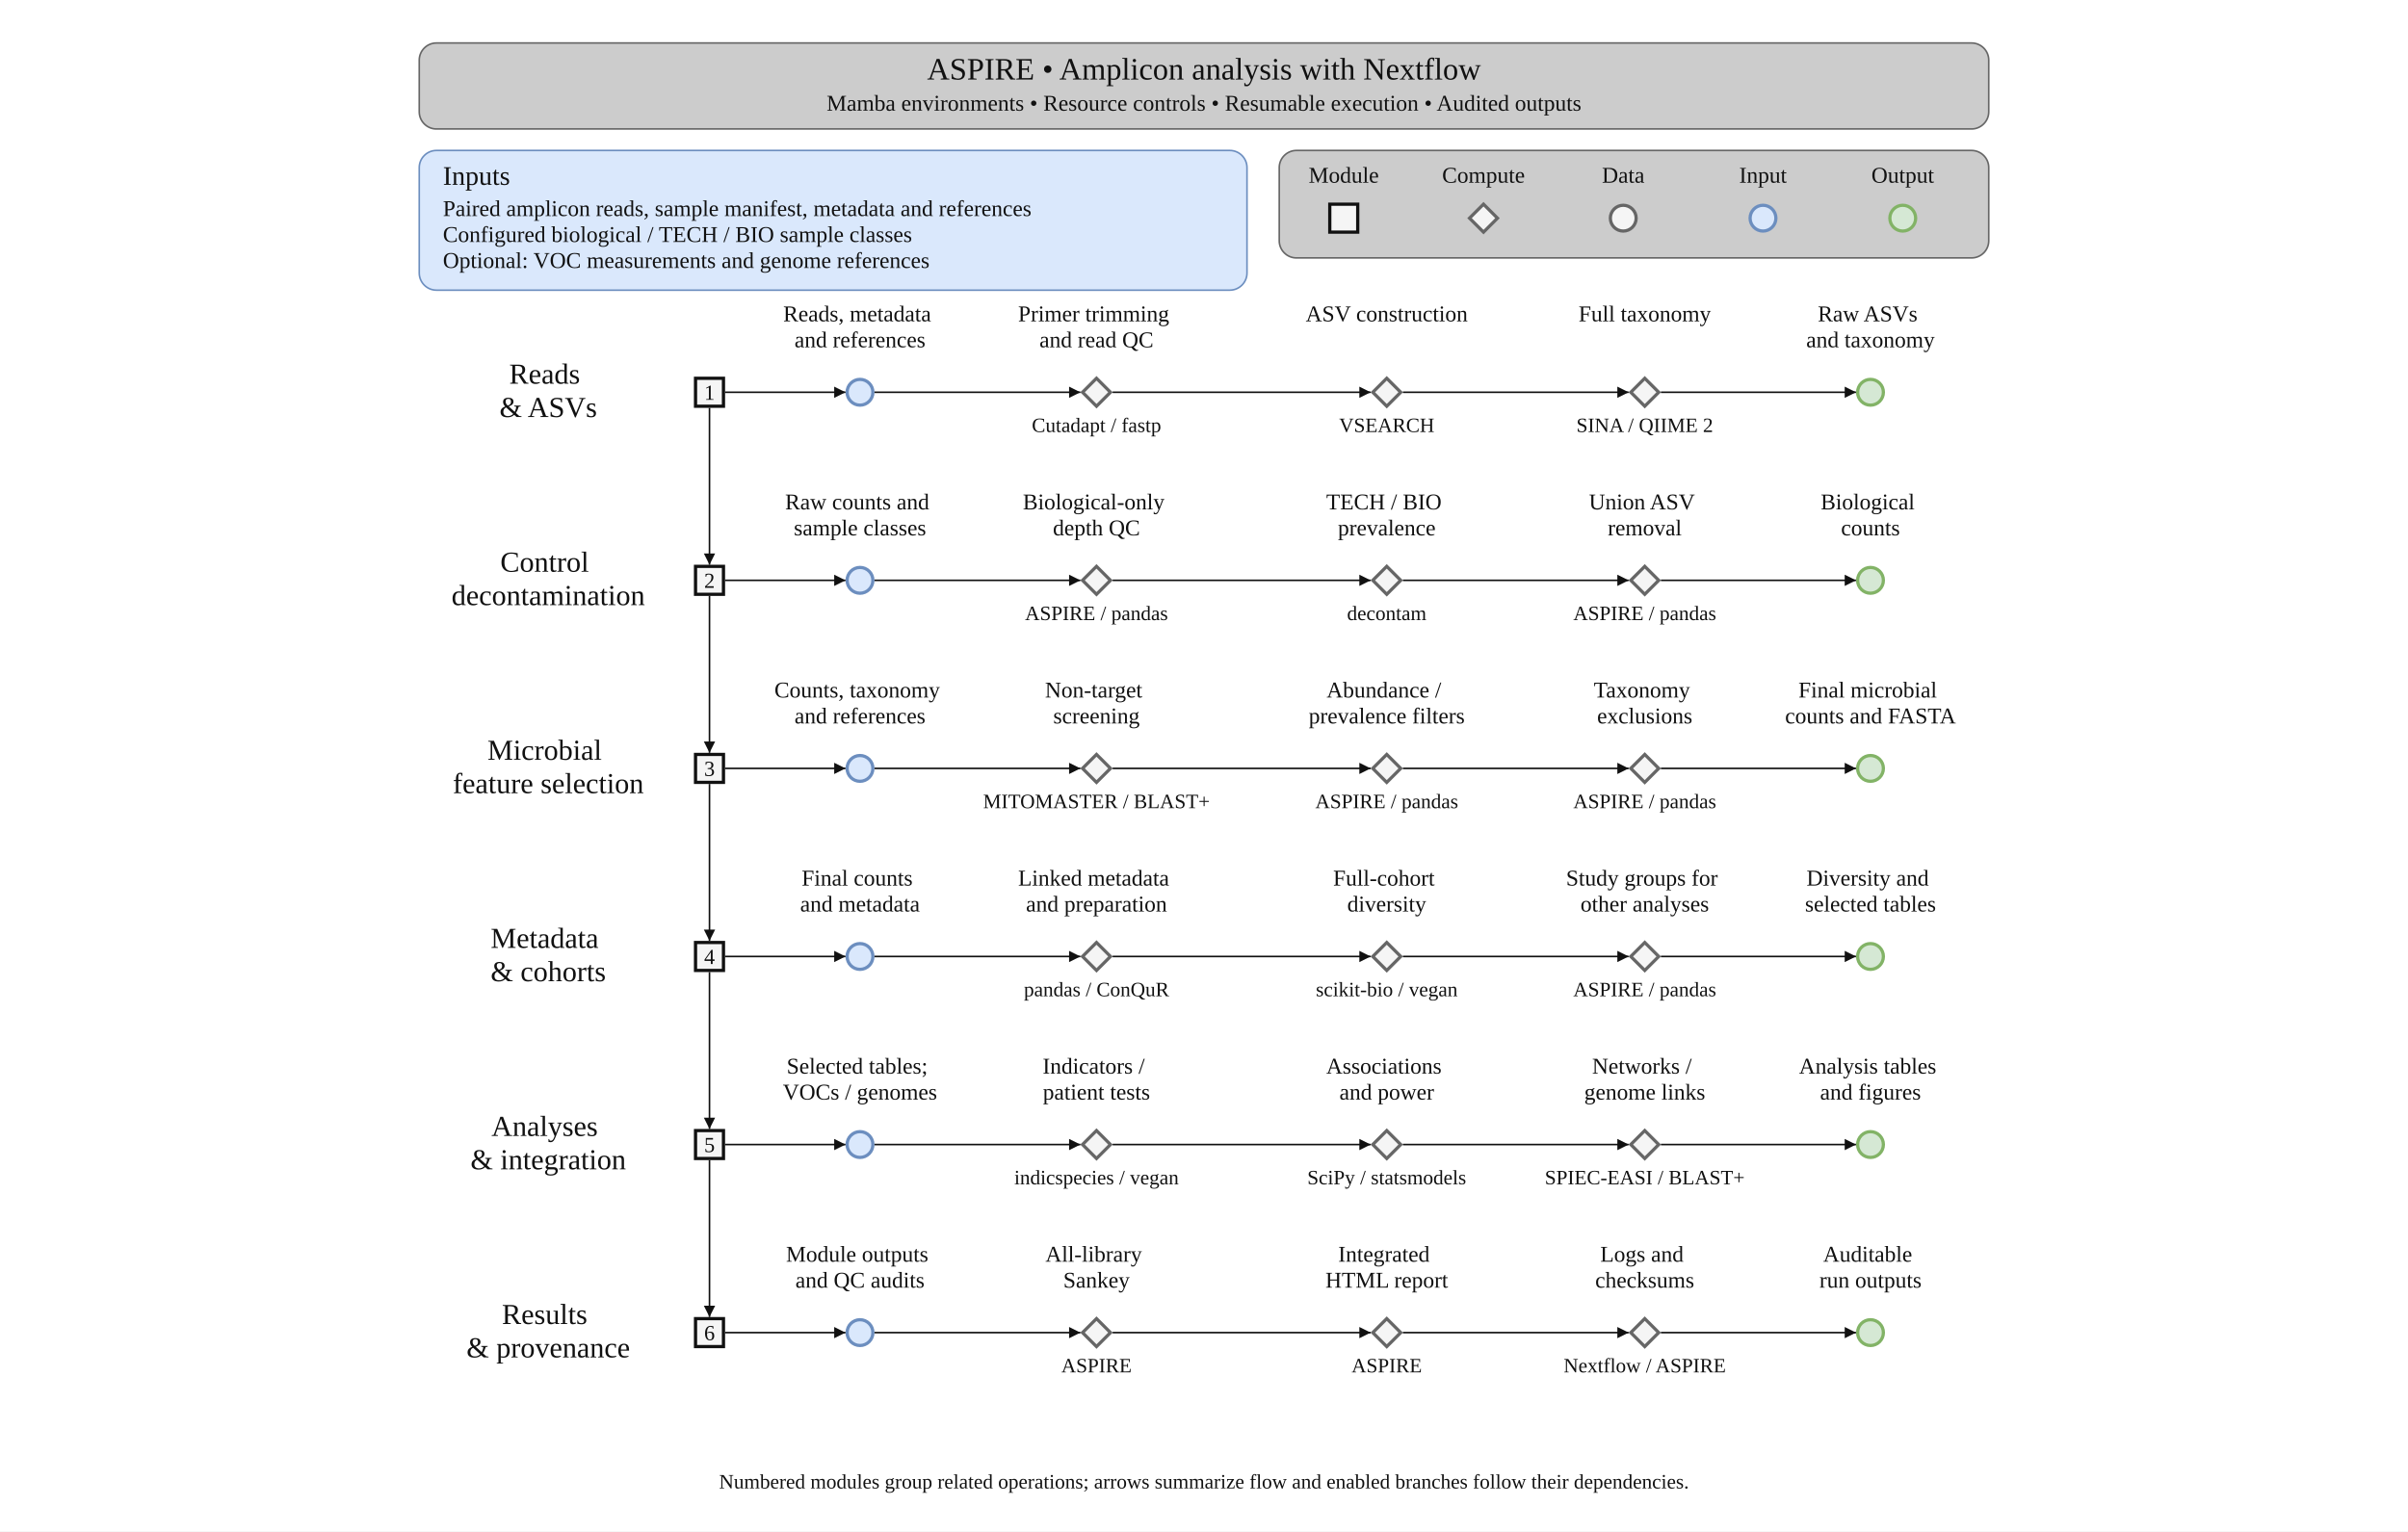
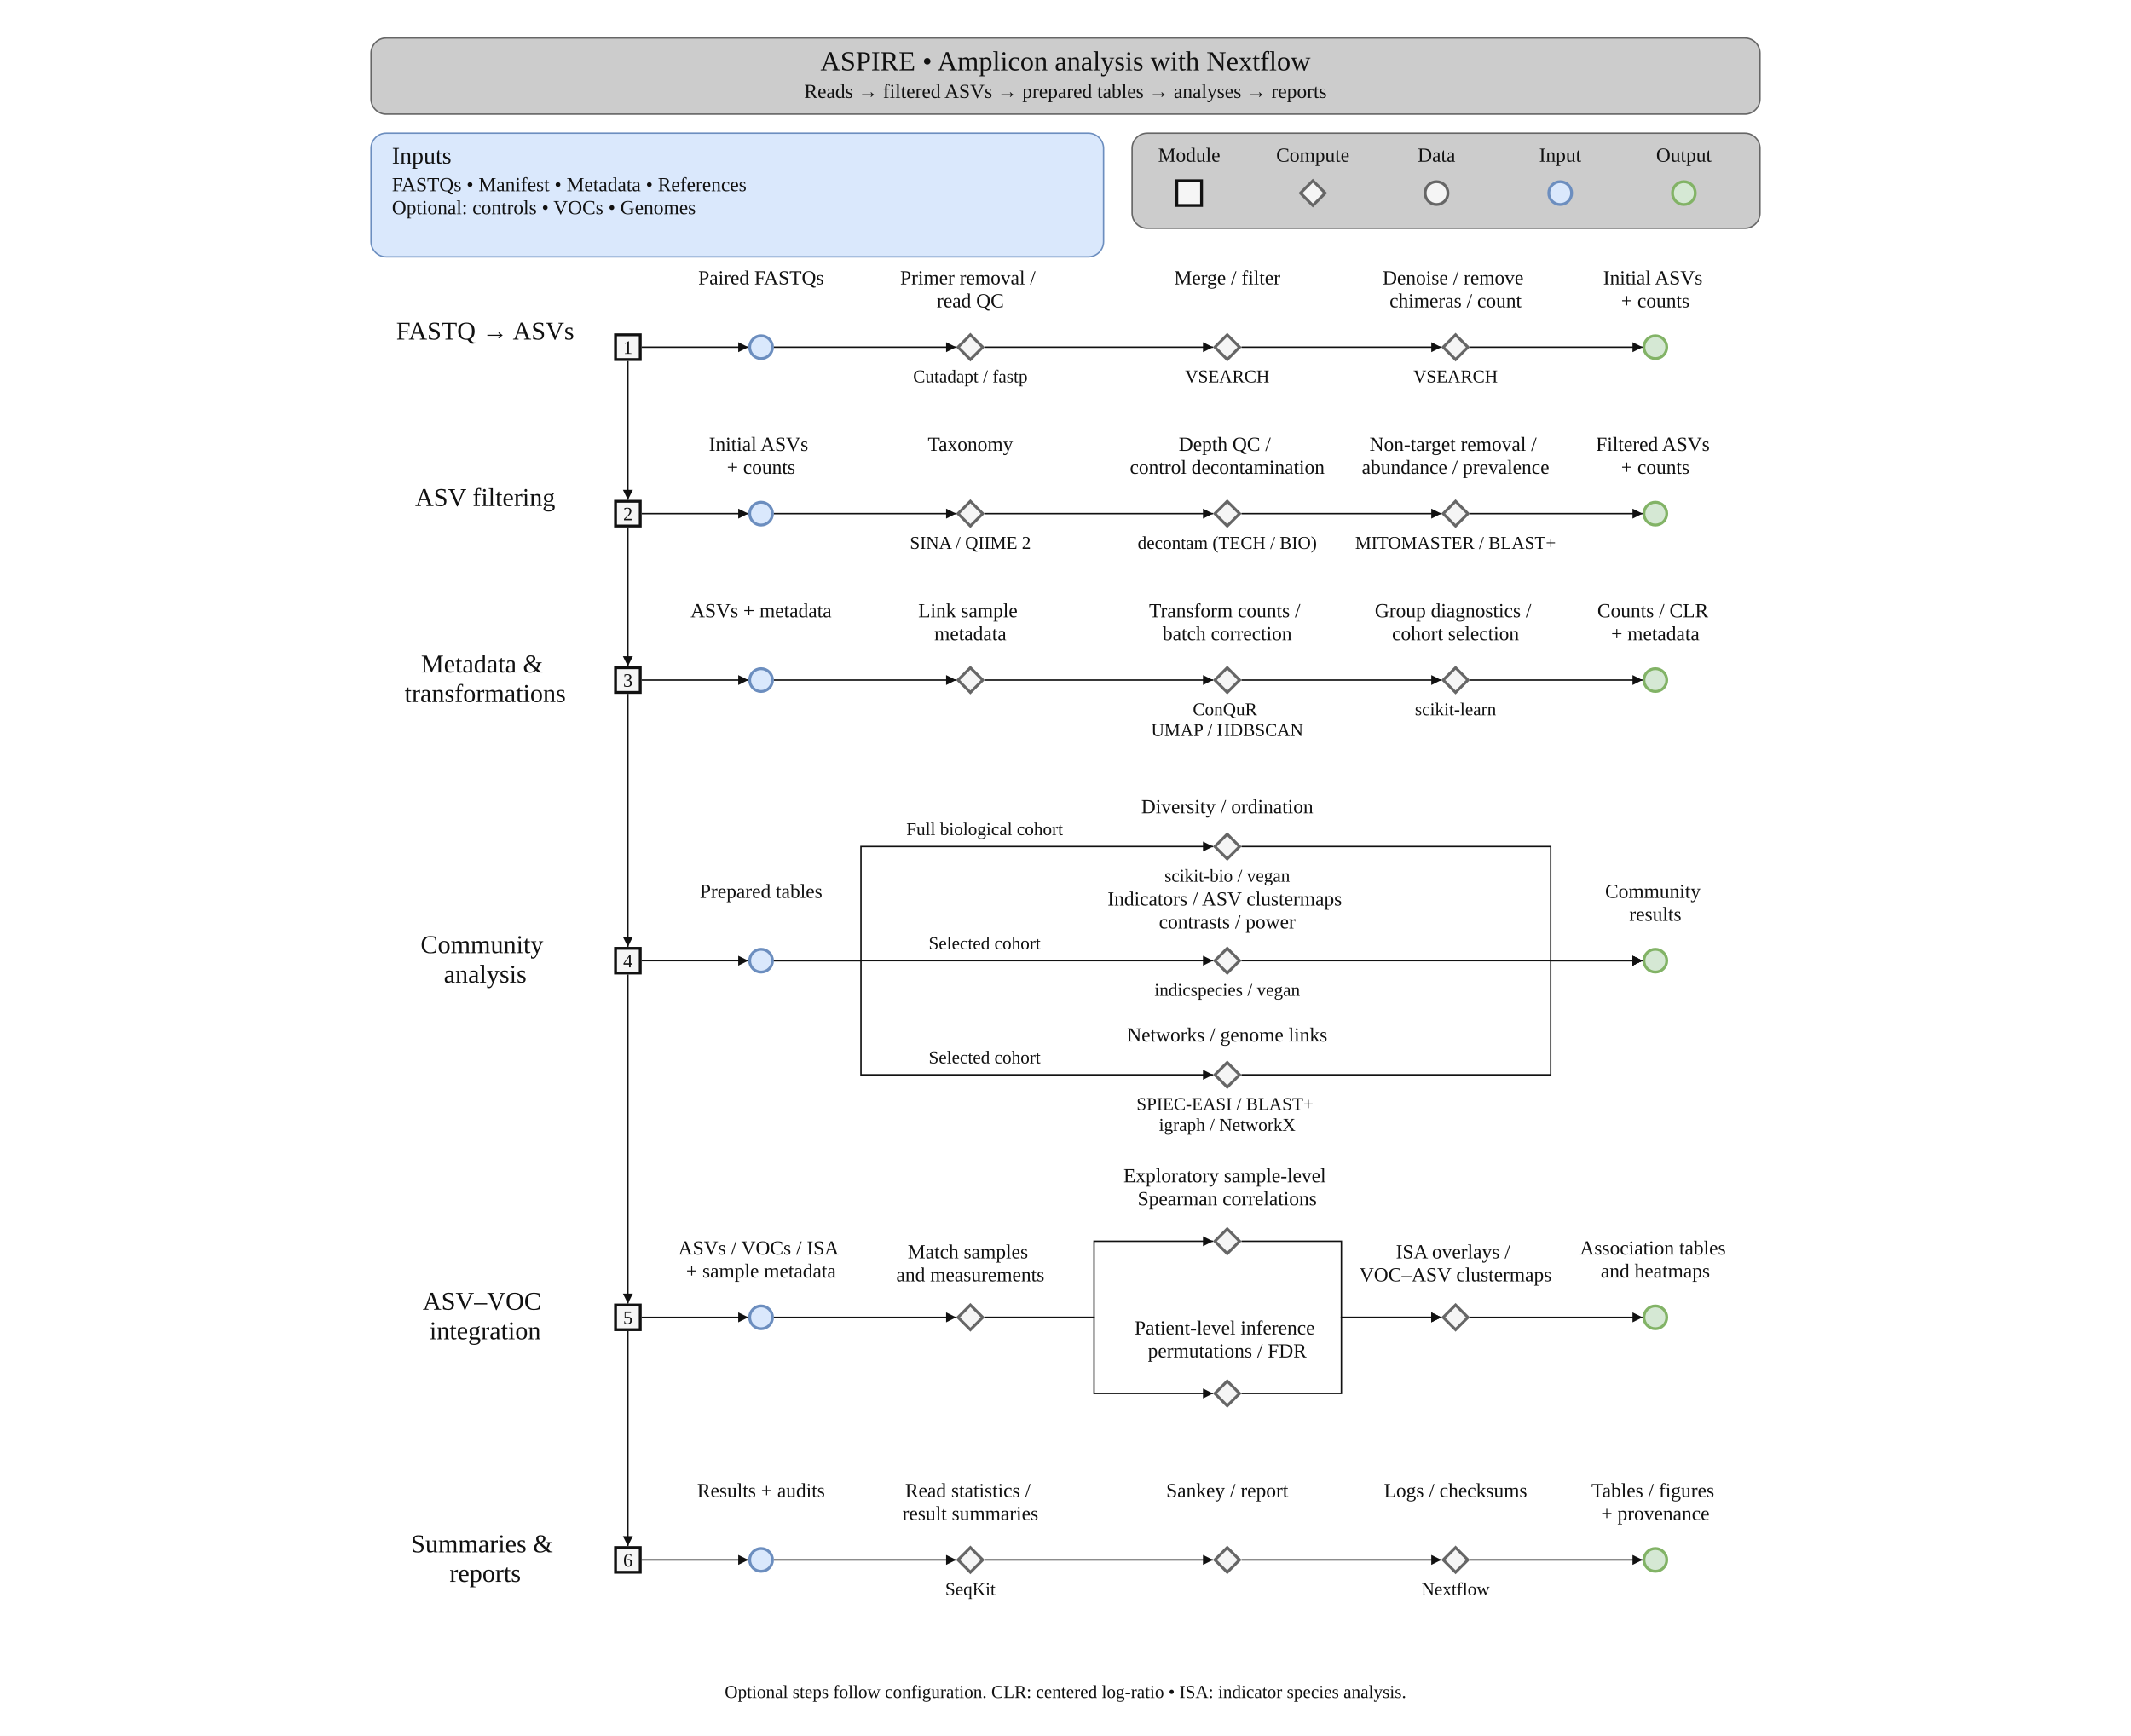
- <svg xmlns="http://www.w3.org/2000/svg" viewBox="0 0 2240 1425" width="2240" height="1425" role="img">
-   <rect width="2240" height="1425" fill="#ffffff" />
-   <svg width="1500" height="1385" viewBox="0 0 1500 1385" role="img" aria-labelledby="title desc" data-workflow-style="mp-nodal-v1" x="370" y="20">
-     <rect width="1500" height="1385" fill="#FFFFFF" />
+ <svg xmlns="http://www.w3.org/2000/svg" viewBox="0 0 2240 1825" width="2240" height="1825" role="img">
+   <rect width="2240" height="1825" fill="#ffffff" />
+   <svg width="1500" height="1785" viewBox="0 0 1500 1785" role="img" aria-labelledby="title desc" data-workflow-style="mp-nodal-v1" x="370" y="20">
+     <rect width="1500" height="1785" fill="#FFFFFF" />
    <style>text{font-family:"Times New Roman",Times,serif;fill:#111111}.wire{fill:none;stroke:#111111;stroke-width:1.5;marker-end:url(#arrow)}</style>
    <defs>
      <marker id="arrow" viewBox="0 0 10 10" refX="10" refY="5" markerWidth="7" markerHeight="7" orient="auto">
        <path d="M0 0 L10 5 L0 10z" fill="#111111" />
      </marker>
    </defs>
    <rect x="20" y="20" width="1460" height="80" rx="16" fill="#CCCCCC" stroke="#666666" stroke-width="1.5" />
    <text x="750" y="54" font-size="29" text-anchor="middle">
      <tspan x="750" dy="0">ASPIRE • Amplicon analysis with Nextflow</tspan>
    </text>
    <text x="750" y="83" font-size="21" text-anchor="middle">
-       <tspan x="750" dy="0">Mamba environments • Resource controls • Resumable execution • Audited outputs</tspan>
+       <tspan x="750" dy="0">Reads → filtered ASVs → prepared tables → analyses → reports</tspan>
    </text>
    <rect x="20" y="120" width="770" height="130" rx="16" fill="#DAE8FC" stroke="#6C8EBF" stroke-width="1.5" />
    <text x="42" y="152" font-size="25" text-anchor="start">
      <tspan x="42" dy="0">Inputs</tspan>
    </text>
    <text x="42" y="181" font-size="21" text-anchor="start">
-       <tspan x="42" dy="0">Paired amplicon reads, sample manifest, metadata and references</tspan>
-       <tspan x="42" dy="24.15">Configured biological / TECH / BIO sample classes</tspan>
-       <tspan x="42" dy="24.15">Optional: VOC measurements and genome references</tspan>
+       <tspan x="42" dy="0">FASTQs • Manifest • Metadata • References</tspan>
+       <tspan x="42" dy="24.15">Optional: controls • VOCs • Genomes</tspan>
    </text>
    <rect x="820" y="120" width="660" height="100" rx="16" fill="#CCCCCC" stroke="#666666" stroke-width="1.5" />
    <text x="880" y="150" font-size="21" text-anchor="middle">
      <tspan x="880" dy="0">Module</tspan>
    </text>
    <rect x="867" y="170" width="26" height="26" fill="#F5F5F5" stroke="#111111" stroke-width="3" data-node="module" />
    <text x="1010" y="150" font-size="21" text-anchor="middle">
      <tspan x="1010" dy="0">Compute</tspan>
    </text>
    <path d="M1010 170 L1023 183 L1010 196 L997 183Z" fill="#F5F5F5" stroke="#666666" stroke-width="3" data-node="compute" />
    <text x="1140" y="150" font-size="21" text-anchor="middle">
      <tspan x="1140" dy="0">Data</tspan>
    </text>
    <circle cx="1140" cy="183" r="12" fill="#F5F5F5" stroke="#666666" stroke-width="3" data-node="data" />
    <text x="1270" y="150" font-size="21" text-anchor="middle">
      <tspan x="1270" dy="0">Input</tspan>
    </text>
    <circle cx="1270" cy="183" r="12" fill="#DAE8FC" stroke="#6C8EBF" stroke-width="3" data-node="input" />
    <text x="1400" y="150" font-size="21" text-anchor="middle">
      <tspan x="1400" dy="0">Output</tspan>
    </text>
    <circle cx="1400" cy="183" r="12" fill="#D5E8D4" stroke="#82B366" stroke-width="3" data-node="output" />
    <text x="140" y="337" font-size="27" text-anchor="middle">
-       <tspan x="140" dy="0">Reads</tspan>
-       <tspan x="140" dy="31.05">&amp; ASVs</tspan>
+       <tspan x="140" dy="0">FASTQ → ASVs</tspan>
    </text>
    <rect x="277" y="332" width="26" height="26" fill="#F5F5F5" stroke="#111111" stroke-width="3" data-node="module" />
    <text x="290" y="352" font-size="20" text-anchor="middle">
      <tspan x="290" dy="0">1</tspan>
    </text>
    <circle cx="430" cy="345" r="12" fill="#DAE8FC" stroke="#6C8EBF" stroke-width="3" data-node="input" />
    <text x="430" y="279" font-size="21" text-anchor="middle">
-       <tspan x="430" dy="0">Reads, metadata</tspan>
-       <tspan x="430" dy="24.15">and references</tspan>
+       <tspan x="430" dy="0">Paired FASTQs</tspan>
    </text>
    <circle cx="1370" cy="345" r="12" fill="#D5E8D4" stroke="#82B366" stroke-width="3" data-node="output" />
    <text x="1370" y="279" font-size="21" text-anchor="middle">
-       <tspan x="1370" dy="0">Raw ASVs</tspan>
-       <tspan x="1370" dy="24.15">and taxonomy</tspan>
+       <tspan x="1370" dy="0">Initial ASVs</tspan>
+       <tspan x="1370" dy="24.15">+ counts</tspan>
    </text>
    <path d="M304.5 345 L416.5 345" class="wire" />
    <path d="M650 332 L663 345 L650 358 L637 345Z" fill="#F5F5F5" stroke="#666666" stroke-width="3" data-node="compute" />
    <text x="650" y="279" font-size="21" text-anchor="middle">
-       <tspan x="650" dy="0">Primer trimming</tspan>
-       <tspan x="650" dy="24.15">and read QC</tspan>
+       <tspan x="650" dy="0">Primer removal /</tspan>
+       <tspan x="650" dy="24.15">read QC</tspan>
    </text>
    <text x="650" y="382" font-size="19" text-anchor="middle">
      <tspan x="650" dy="0">Cutadapt / fastp</tspan>
    </text>
    <path d="M443.5 345 L635 345" class="wire" />
    <path d="M920 332 L933 345 L920 358 L907 345Z" fill="#F5F5F5" stroke="#666666" stroke-width="3" data-node="compute" />
    <text x="920" y="279" font-size="21" text-anchor="middle">
-       <tspan x="920" dy="0">ASV construction</tspan>
+       <tspan x="920" dy="0">Merge / filter</tspan>
    </text>
    <text x="920" y="382" font-size="19" text-anchor="middle">
      <tspan x="920" dy="0">VSEARCH</tspan>
    </text>
    <path d="M665 345 L905 345" class="wire" />
    <path d="M1160 332 L1173 345 L1160 358 L1147 345Z" fill="#F5F5F5" stroke="#666666" stroke-width="3" data-node="compute" />
    <text x="1160" y="279" font-size="21" text-anchor="middle">
-       <tspan x="1160" dy="0">Full taxonomy</tspan>
+       <tspan x="1160" dy="0">Denoise / remove</tspan>
+       <tspan x="1160" dy="24.15">chimeras / count</tspan>
    </text>
    <text x="1160" y="382" font-size="19" text-anchor="middle">
-       <tspan x="1160" dy="0">SINA / QIIME 2</tspan>
+       <tspan x="1160" dy="0">VSEARCH</tspan>
    </text>
    <path d="M935 345 L1145 345" class="wire" />
    <path d="M1175 345 L1356.5 345" class="wire" />
    <path d="M290 359.5 L290 505.5" class="wire" />
    <text x="140" y="512" font-size="27" text-anchor="middle">
-       <tspan x="140" dy="0">Control</tspan>
-       <tspan x="140" dy="31.05">decontamination</tspan>
+       <tspan x="140" dy="0">ASV filtering</tspan>
    </text>
    <rect x="277" y="507" width="26" height="26" fill="#F5F5F5" stroke="#111111" stroke-width="3" data-node="module" />
    <text x="290" y="527" font-size="20" text-anchor="middle">
      <tspan x="290" dy="0">2</tspan>
    </text>
    <circle cx="430" cy="520" r="12" fill="#DAE8FC" stroke="#6C8EBF" stroke-width="3" data-node="input" />
    <text x="430" y="454" font-size="21" text-anchor="middle">
-       <tspan x="430" dy="0">Raw counts and</tspan>
-       <tspan x="430" dy="24.15">sample classes</tspan>
+       <tspan x="430" dy="0">Initial ASVs</tspan>
+       <tspan x="430" dy="24.15">+ counts</tspan>
    </text>
    <circle cx="1370" cy="520" r="12" fill="#D5E8D4" stroke="#82B366" stroke-width="3" data-node="output" />
    <text x="1370" y="454" font-size="21" text-anchor="middle">
-       <tspan x="1370" dy="0">Biological</tspan>
-       <tspan x="1370" dy="24.15">counts</tspan>
+       <tspan x="1370" dy="0">Filtered ASVs</tspan>
+       <tspan x="1370" dy="24.15">+ counts</tspan>
    </text>
    <path d="M304.5 520 L416.5 520" class="wire" />
    <path d="M650 507 L663 520 L650 533 L637 520Z" fill="#F5F5F5" stroke="#666666" stroke-width="3" data-node="compute" />
    <text x="650" y="454" font-size="21" text-anchor="middle">
-       <tspan x="650" dy="0">Biological-only</tspan>
-       <tspan x="650" dy="24.15">depth QC</tspan>
+       <tspan x="650" dy="0">Taxonomy</tspan>
    </text>
    <text x="650" y="557" font-size="19" text-anchor="middle">
-       <tspan x="650" dy="0">ASPIRE / pandas</tspan>
+       <tspan x="650" dy="0">SINA / QIIME 2</tspan>
    </text>
    <path d="M443.5 520 L635 520" class="wire" />
    <path d="M920 507 L933 520 L920 533 L907 520Z" fill="#F5F5F5" stroke="#666666" stroke-width="3" data-node="compute" />
    <text x="920" y="454" font-size="21" text-anchor="middle">
-       <tspan x="920" dy="0">TECH / BIO</tspan>
-       <tspan x="920" dy="24.15">prevalence</tspan>
+       <tspan x="920" dy="0">Depth QC /</tspan>
+       <tspan x="920" dy="24.15">control decontamination</tspan>
    </text>
    <text x="920" y="557" font-size="19" text-anchor="middle">
-       <tspan x="920" dy="0">decontam</tspan>
+       <tspan x="920" dy="0">decontam (TECH / BIO)</tspan>
    </text>
    <path d="M665 520 L905 520" class="wire" />
    <path d="M1160 507 L1173 520 L1160 533 L1147 520Z" fill="#F5F5F5" stroke="#666666" stroke-width="3" data-node="compute" />
    <text x="1160" y="454" font-size="21" text-anchor="middle">
-       <tspan x="1160" dy="0">Union ASV</tspan>
-       <tspan x="1160" dy="24.15">removal</tspan>
+       <tspan x="1160" dy="0">Non-target removal /</tspan>
+       <tspan x="1160" dy="24.15">abundance / prevalence</tspan>
    </text>
    <text x="1160" y="557" font-size="19" text-anchor="middle">
-       <tspan x="1160" dy="0">ASPIRE / pandas</tspan>
+       <tspan x="1160" dy="0">MITOMASTER / BLAST+</tspan>
    </text>
    <path d="M935 520 L1145 520" class="wire" />
    <path d="M1175 520 L1356.5 520" class="wire" />
    <path d="M290 534.5 L290 680.5" class="wire" />
    <text x="140" y="687" font-size="27" text-anchor="middle">
-       <tspan x="140" dy="0">Microbial</tspan>
-       <tspan x="140" dy="31.05">feature selection</tspan>
+       <tspan x="140" dy="0">Metadata &amp;</tspan>
+       <tspan x="140" dy="31.05">transformations</tspan>
    </text>
    <rect x="277" y="682" width="26" height="26" fill="#F5F5F5" stroke="#111111" stroke-width="3" data-node="module" />
    <text x="290" y="702" font-size="20" text-anchor="middle">
      <tspan x="290" dy="0">3</tspan>
    </text>
    <circle cx="430" cy="695" r="12" fill="#DAE8FC" stroke="#6C8EBF" stroke-width="3" data-node="input" />
    <text x="430" y="629" font-size="21" text-anchor="middle">
-       <tspan x="430" dy="0">Counts, taxonomy</tspan>
-       <tspan x="430" dy="24.15">and references</tspan>
+       <tspan x="430" dy="0">ASVs + metadata</tspan>
    </text>
    <circle cx="1370" cy="695" r="12" fill="#D5E8D4" stroke="#82B366" stroke-width="3" data-node="output" />
    <text x="1370" y="629" font-size="21" text-anchor="middle">
-       <tspan x="1370" dy="0">Final microbial</tspan>
-       <tspan x="1370" dy="24.15">counts and FASTA</tspan>
+       <tspan x="1370" dy="0">Counts / CLR</tspan>
+       <tspan x="1370" dy="24.15">+ metadata</tspan>
    </text>
    <path d="M304.5 695 L416.5 695" class="wire" />
    <path d="M650 682 L663 695 L650 708 L637 695Z" fill="#F5F5F5" stroke="#666666" stroke-width="3" data-node="compute" />
    <text x="650" y="629" font-size="21" text-anchor="middle">
-       <tspan x="650" dy="0">Non-target</tspan>
-       <tspan x="650" dy="24.15">screening</tspan>
-     </text>
-     <text x="650" y="732" font-size="19" text-anchor="middle">
-       <tspan x="650" dy="0">MITOMASTER / BLAST+</tspan>
+       <tspan x="650" dy="0">Link sample</tspan>
+       <tspan x="650" dy="24.15">metadata</tspan>
    </text>
    <path d="M443.5 695 L635 695" class="wire" />
    <path d="M920 682 L933 695 L920 708 L907 695Z" fill="#F5F5F5" stroke="#666666" stroke-width="3" data-node="compute" />
    <text x="920" y="629" font-size="21" text-anchor="middle">
-       <tspan x="920" dy="0">Abundance /</tspan>
-       <tspan x="920" dy="24.15">prevalence filters</tspan>
+       <tspan x="920" dy="0">Transform counts /</tspan>
+       <tspan x="920" dy="24.15">batch correction</tspan>
    </text>
    <text x="920" y="732" font-size="19" text-anchor="middle">
-       <tspan x="920" dy="0">ASPIRE / pandas</tspan>
+       <tspan x="920" dy="0">ConQuR</tspan>
+       <tspan x="920" dy="21.85">UMAP / HDBSCAN</tspan>
    </text>
    <path d="M665 695 L905 695" class="wire" />
    <path d="M1160 682 L1173 695 L1160 708 L1147 695Z" fill="#F5F5F5" stroke="#666666" stroke-width="3" data-node="compute" />
    <text x="1160" y="629" font-size="21" text-anchor="middle">
-       <tspan x="1160" dy="0">Taxonomy</tspan>
-       <tspan x="1160" dy="24.15">exclusions</tspan>
+       <tspan x="1160" dy="0">Group diagnostics /</tspan>
+       <tspan x="1160" dy="24.15">cohort selection</tspan>
    </text>
    <text x="1160" y="732" font-size="19" text-anchor="middle">
-       <tspan x="1160" dy="0">ASPIRE / pandas</tspan>
+       <tspan x="1160" dy="0">scikit-learn</tspan>
    </text>
    <path d="M935 695 L1145 695" class="wire" />
    <path d="M1175 695 L1356.5 695" class="wire" />
-     <path d="M290 709.5 L290 855.5" class="wire" />
-     <text x="140" y="862" font-size="27" text-anchor="middle">
-       <tspan x="140" dy="0">Metadata</tspan>
-       <tspan x="140" dy="31.05">&amp; cohorts</tspan>
-     </text>
-     <rect x="277" y="857" width="26" height="26" fill="#F5F5F5" stroke="#111111" stroke-width="3" data-node="module" />
-     <text x="290" y="877" font-size="20" text-anchor="middle">
+     <path d="M290 709.5 L290 975.5" class="wire" />
+     <text x="140" y="982" font-size="27" text-anchor="middle">
+       <tspan x="140" dy="0">Community</tspan>
+       <tspan x="140" dy="31.05">analysis</tspan>
+     </text>
+     <rect x="277" y="977" width="26" height="26" fill="#F5F5F5" stroke="#111111" stroke-width="3" data-node="module" />
+     <text x="290" y="997" font-size="20" text-anchor="middle">
      <tspan x="290" dy="0">4</tspan>
    </text>
-     <circle cx="430" cy="870" r="12" fill="#DAE8FC" stroke="#6C8EBF" stroke-width="3" data-node="input" />
-     <text x="430" y="804" font-size="21" text-anchor="middle">
-       <tspan x="430" dy="0">Final counts</tspan>
-       <tspan x="430" dy="24.15">and metadata</tspan>
-     </text>
-     <circle cx="1370" cy="870" r="12" fill="#D5E8D4" stroke="#82B366" stroke-width="3" data-node="output" />
-     <text x="1370" y="804" font-size="21" text-anchor="middle">
-       <tspan x="1370" dy="0">Diversity and</tspan>
-       <tspan x="1370" dy="24.15">selected tables</tspan>
-     </text>
-     <path d="M304.5 870 L416.5 870" class="wire" />
-     <path d="M650 857 L663 870 L650 883 L637 870Z" fill="#F5F5F5" stroke="#666666" stroke-width="3" data-node="compute" />
-     <text x="650" y="804" font-size="21" text-anchor="middle">
-       <tspan x="650" dy="0">Linked metadata</tspan>
-       <tspan x="650" dy="24.15">and preparation</tspan>
-     </text>
-     <text x="650" y="907" font-size="19" text-anchor="middle">
-       <tspan x="650" dy="0">pandas / ConQuR</tspan>
-     </text>
-     <path d="M443.5 870 L635 870" class="wire" />
+     <circle cx="430" cy="990" r="12" fill="#DAE8FC" stroke="#6C8EBF" stroke-width="3" data-node="input" />
+     <text x="430" y="924" font-size="21" text-anchor="middle">
+       <tspan x="430" dy="0">Prepared tables</tspan>
+     </text>
+     <circle cx="1370" cy="990" r="12" fill="#D5E8D4" stroke="#82B366" stroke-width="3" data-node="output" />
+     <text x="1370" y="924" font-size="21" text-anchor="middle">
+       <tspan x="1370" dy="0">Community</tspan>
+       <tspan x="1370" dy="24.15">results</tspan>
+     </text>
+     <path d="M304.5 990 L416.5 990" class="wire" />
    <path d="M920 857 L933 870 L920 883 L907 870Z" fill="#F5F5F5" stroke="#666666" stroke-width="3" data-node="compute" />
-     <text x="920" y="804" font-size="21" text-anchor="middle">
-       <tspan x="920" dy="0">Full-cohort</tspan>
-       <tspan x="920" dy="24.15">diversity</tspan>
+     <text x="920" y="835" font-size="21" text-anchor="middle">
+       <tspan x="920" dy="0">Diversity / ordination</tspan>
    </text>
    <text x="920" y="907" font-size="19" text-anchor="middle">
      <tspan x="920" dy="0">scikit-bio / vegan</tspan>
    </text>
-     <path d="M665 870 L905 870" class="wire" />
-     <path d="M1160 857 L1173 870 L1160 883 L1147 870Z" fill="#F5F5F5" stroke="#666666" stroke-width="3" data-node="compute" />
-     <text x="1160" y="804" font-size="21" text-anchor="middle">
-       <tspan x="1160" dy="0">Study groups for</tspan>
-       <tspan x="1160" dy="24.15">other analyses</tspan>
-     </text>
-     <text x="1160" y="907" font-size="19" text-anchor="middle">
-       <tspan x="1160" dy="0">ASPIRE / pandas</tspan>
-     </text>
-     <path d="M935 870 L1145 870" class="wire" />
-     <path d="M1175 870 L1356.5 870" class="wire" />
-     <path d="M290 884.5 L290 1030.5" class="wire" />
-     <text x="140" y="1037" font-size="27" text-anchor="middle">
-       <tspan x="140" dy="0">Analyses</tspan>
-       <tspan x="140" dy="31.05">&amp; integration</tspan>
-     </text>
-     <rect x="277" y="1032" width="26" height="26" fill="#F5F5F5" stroke="#111111" stroke-width="3" data-node="module" />
-     <text x="290" y="1052" font-size="20" text-anchor="middle">
+     <text x="665" y="858" font-size="19" text-anchor="middle">
+       <tspan x="665" dy="0">Full biological cohort</tspan>
+     </text>
+     <path d="M443.5 990 H535 V870 H905" class="wire" />
+     <path d="M935 870 H1260 V990 H1356.5" class="wire" />
+     <path d="M920 977 L933 990 L920 1003 L907 990Z" fill="#F5F5F5" stroke="#666666" stroke-width="3" data-node="compute" />
+     <text x="920" y="932" font-size="21" text-anchor="middle">
+       <tspan x="920" dy="0">Indicators / ASV clustermaps</tspan>
+       <tspan x="920" dy="24.15">contrasts / power</tspan>
+     </text>
+     <text x="920" y="1027" font-size="19" text-anchor="middle">
+       <tspan x="920" dy="0">indicspecies / vegan</tspan>
+     </text>
+     <text x="665" y="978" font-size="19" text-anchor="middle">
+       <tspan x="665" dy="0">Selected cohort</tspan>
+     </text>
+     <path d="M443.5 990 H535 V990 H905" class="wire" />
+     <path d="M935 990 H1260 V990 H1356.5" class="wire" />
+     <path d="M920 1097 L933 1110 L920 1123 L907 1110Z" fill="#F5F5F5" stroke="#666666" stroke-width="3" data-node="compute" />
+     <text x="920" y="1075" font-size="21" text-anchor="middle">
+       <tspan x="920" dy="0">Networks / genome links</tspan>
+     </text>
+     <text x="920" y="1147" font-size="19" text-anchor="middle">
+       <tspan x="920" dy="0">SPIEC-EASI / BLAST+</tspan>
+       <tspan x="920" dy="21.85">igraph / NetworkX</tspan>
+     </text>
+     <text x="665" y="1098" font-size="19" text-anchor="middle">
+       <tspan x="665" dy="0">Selected cohort</tspan>
+     </text>
+     <path d="M443.5 990 H535 V1110 H905" class="wire" />
+     <path d="M935 1110 H1260 V990 H1356.5" class="wire" />
+     <path d="M290 1004.5 L290 1350.5" class="wire" />
+     <text x="140" y="1357" font-size="27" text-anchor="middle">
+       <tspan x="140" dy="0">ASV–VOC</tspan>
+       <tspan x="140" dy="31.05">integration</tspan>
+     </text>
+     <rect x="277" y="1352" width="26" height="26" fill="#F5F5F5" stroke="#111111" stroke-width="3" data-node="module" />
+     <text x="290" y="1372" font-size="20" text-anchor="middle">
      <tspan x="290" dy="0">5</tspan>
    </text>
-     <circle cx="430" cy="1045" r="12" fill="#DAE8FC" stroke="#6C8EBF" stroke-width="3" data-node="input" />
-     <text x="430" y="979" font-size="21" text-anchor="middle">
-       <tspan x="430" dy="0">Selected tables;</tspan>
-       <tspan x="430" dy="24.15">VOCs / genomes</tspan>
-     </text>
-     <circle cx="1370" cy="1045" r="12" fill="#D5E8D4" stroke="#82B366" stroke-width="3" data-node="output" />
-     <text x="1370" y="979" font-size="21" text-anchor="middle">
-       <tspan x="1370" dy="0">Analysis tables</tspan>
-       <tspan x="1370" dy="24.15">and figures</tspan>
-     </text>
-     <path d="M304.5 1045 L416.5 1045" class="wire" />
-     <path d="M650 1032 L663 1045 L650 1058 L637 1045Z" fill="#F5F5F5" stroke="#666666" stroke-width="3" data-node="compute" />
-     <text x="650" y="979" font-size="21" text-anchor="middle">
-       <tspan x="650" dy="0">Indicators /</tspan>
-       <tspan x="650" dy="24.15">patient tests</tspan>
-     </text>
-     <text x="650" y="1082" font-size="19" text-anchor="middle">
-       <tspan x="650" dy="0">indicspecies / vegan</tspan>
-     </text>
-     <path d="M443.5 1045 L635 1045" class="wire" />
-     <path d="M920 1032 L933 1045 L920 1058 L907 1045Z" fill="#F5F5F5" stroke="#666666" stroke-width="3" data-node="compute" />
-     <text x="920" y="979" font-size="21" text-anchor="middle">
-       <tspan x="920" dy="0">Associations</tspan>
-       <tspan x="920" dy="24.15">and power</tspan>
-     </text>
-     <text x="920" y="1082" font-size="19" text-anchor="middle">
-       <tspan x="920" dy="0">SciPy / statsmodels</tspan>
-     </text>
-     <path d="M665 1045 L905 1045" class="wire" />
-     <path d="M1160 1032 L1173 1045 L1160 1058 L1147 1045Z" fill="#F5F5F5" stroke="#666666" stroke-width="3" data-node="compute" />
-     <text x="1160" y="979" font-size="21" text-anchor="middle">
-       <tspan x="1160" dy="0">Networks /</tspan>
-       <tspan x="1160" dy="24.15">genome links</tspan>
-     </text>
-     <text x="1160" y="1082" font-size="19" text-anchor="middle">
-       <tspan x="1160" dy="0">SPIEC-EASI / BLAST+</tspan>
-     </text>
-     <path d="M935 1045 L1145 1045" class="wire" />
-     <path d="M1175 1045 L1356.5 1045" class="wire" />
-     <path d="M290 1059.5 L290 1205.5" class="wire" />
-     <text x="140" y="1212" font-size="27" text-anchor="middle">
-       <tspan x="140" dy="0">Results</tspan>
-       <tspan x="140" dy="31.05">&amp; provenance</tspan>
-     </text>
-     <rect x="277" y="1207" width="26" height="26" fill="#F5F5F5" stroke="#111111" stroke-width="3" data-node="module" />
-     <text x="290" y="1227" font-size="20" text-anchor="middle">
+     <circle cx="430" cy="1365" r="12" fill="#DAE8FC" stroke="#6C8EBF" stroke-width="3" data-node="input" />
+     <text x="430" y="1299" font-size="21" text-anchor="middle">
+       <tspan x="430" dy="0">ASVs / VOCs / ISA</tspan>
+       <tspan x="430" dy="24.15">+ sample metadata</tspan>
+     </text>
+     <circle cx="1370" cy="1365" r="12" fill="#D5E8D4" stroke="#82B366" stroke-width="3" data-node="output" />
+     <text x="1370" y="1299" font-size="21" text-anchor="middle">
+       <tspan x="1370" dy="0">Association tables</tspan>
+       <tspan x="1370" dy="24.15">and heatmaps</tspan>
+     </text>
+     <path d="M304.5 1365 L416.5 1365" class="wire" />
+     <path d="M650 1352 L663 1365 L650 1378 L637 1365Z" fill="#F5F5F5" stroke="#666666" stroke-width="3" data-node="compute" />
+     <text x="650" y="1303" font-size="21" text-anchor="middle">
+       <tspan x="650" dy="0">Match samples</tspan>
+       <tspan x="650" dy="24.15">and measurements</tspan>
+     </text>
+     <path d="M920 1272 L933 1285 L920 1298 L907 1285Z" fill="#F5F5F5" stroke="#666666" stroke-width="3" data-node="compute" />
+     <text x="920" y="1223" font-size="21" text-anchor="middle">
+       <tspan x="920" dy="0">Exploratory sample-level</tspan>
+       <tspan x="920" dy="24.15">Spearman correlations</tspan>
+     </text>
+     <path d="M920 1432 L933 1445 L920 1458 L907 1445Z" fill="#F5F5F5" stroke="#666666" stroke-width="3" data-node="compute" />
+     <text x="920" y="1383" font-size="21" text-anchor="middle">
+       <tspan x="920" dy="0">Patient-level inference</tspan>
+       <tspan x="920" dy="24.15">permutations / FDR</tspan>
+     </text>
+     <path d="M1160 1352 L1173 1365 L1160 1378 L1147 1365Z" fill="#F5F5F5" stroke="#666666" stroke-width="3" data-node="compute" />
+     <text x="1160" y="1303" font-size="21" text-anchor="middle">
+       <tspan x="1160" dy="0">ISA overlays /</tspan>
+       <tspan x="1160" dy="24.15">VOC–ASV clustermaps</tspan>
+     </text>
+     <path d="M443.5 1365 L635 1365" class="wire" />
+     <path d="M665 1365 H780 V1285 H905" class="wire" />
+     <path d="M935 1285 H1040 V1365 H1145" class="wire" />
+     <path d="M665 1365 H780 V1445 H905" class="wire" />
+     <path d="M935 1445 H1040 V1365 H1145" class="wire" />
+     <path d="M1175 1365 L1356.5 1365" class="wire" />
+     <path d="M290 1379.5 L290 1605.5" class="wire" />
+     <text x="140" y="1612" font-size="27" text-anchor="middle">
+       <tspan x="140" dy="0">Summaries &amp;</tspan>
+       <tspan x="140" dy="31.05">reports</tspan>
+     </text>
+     <rect x="277" y="1607" width="26" height="26" fill="#F5F5F5" stroke="#111111" stroke-width="3" data-node="module" />
+     <text x="290" y="1627" font-size="20" text-anchor="middle">
      <tspan x="290" dy="0">6</tspan>
    </text>
-     <circle cx="430" cy="1220" r="12" fill="#DAE8FC" stroke="#6C8EBF" stroke-width="3" data-node="input" />
-     <text x="430" y="1154" font-size="21" text-anchor="middle">
-       <tspan x="430" dy="0">Module outputs</tspan>
-       <tspan x="430" dy="24.15">and QC audits</tspan>
-     </text>
-     <circle cx="1370" cy="1220" r="12" fill="#D5E8D4" stroke="#82B366" stroke-width="3" data-node="output" />
-     <text x="1370" y="1154" font-size="21" text-anchor="middle">
-       <tspan x="1370" dy="0">Auditable</tspan>
-       <tspan x="1370" dy="24.15">run outputs</tspan>
-     </text>
-     <path d="M304.5 1220 L416.5 1220" class="wire" />
-     <path d="M650 1207 L663 1220 L650 1233 L637 1220Z" fill="#F5F5F5" stroke="#666666" stroke-width="3" data-node="compute" />
-     <text x="650" y="1154" font-size="21" text-anchor="middle">
-       <tspan x="650" dy="0">All-library</tspan>
-       <tspan x="650" dy="24.15">Sankey</tspan>
-     </text>
-     <text x="650" y="1257" font-size="19" text-anchor="middle">
-       <tspan x="650" dy="0">ASPIRE</tspan>
-     </text>
-     <path d="M443.5 1220 L635 1220" class="wire" />
-     <path d="M920 1207 L933 1220 L920 1233 L907 1220Z" fill="#F5F5F5" stroke="#666666" stroke-width="3" data-node="compute" />
-     <text x="920" y="1154" font-size="21" text-anchor="middle">
-       <tspan x="920" dy="0">Integrated</tspan>
-       <tspan x="920" dy="24.15">HTML report</tspan>
-     </text>
-     <text x="920" y="1257" font-size="19" text-anchor="middle">
-       <tspan x="920" dy="0">ASPIRE</tspan>
-     </text>
-     <path d="M665 1220 L905 1220" class="wire" />
-     <path d="M1160 1207 L1173 1220 L1160 1233 L1147 1220Z" fill="#F5F5F5" stroke="#666666" stroke-width="3" data-node="compute" />
-     <text x="1160" y="1154" font-size="21" text-anchor="middle">
-       <tspan x="1160" dy="0">Logs and</tspan>
-       <tspan x="1160" dy="24.15">checksums</tspan>
-     </text>
-     <text x="1160" y="1257" font-size="19" text-anchor="middle">
-       <tspan x="1160" dy="0">Nextflow / ASPIRE</tspan>
-     </text>
-     <path d="M935 1220 L1145 1220" class="wire" />
-     <path d="M1175 1220 L1356.5 1220" class="wire" />
-     <text x="750" y="1365" font-size="19" text-anchor="middle">
-       <tspan x="750" dy="0">Numbered modules group related operations; arrows summarize flow and enabled branches follow their dependencies.</tspan>
+     <circle cx="430" cy="1620" r="12" fill="#DAE8FC" stroke="#6C8EBF" stroke-width="3" data-node="input" />
+     <text x="430" y="1554" font-size="21" text-anchor="middle">
+       <tspan x="430" dy="0">Results + audits</tspan>
+     </text>
+     <circle cx="1370" cy="1620" r="12" fill="#D5E8D4" stroke="#82B366" stroke-width="3" data-node="output" />
+     <text x="1370" y="1554" font-size="21" text-anchor="middle">
+       <tspan x="1370" dy="0">Tables / figures</tspan>
+       <tspan x="1370" dy="24.15">+ provenance</tspan>
+     </text>
+     <path d="M304.5 1620 L416.5 1620" class="wire" />
+     <path d="M650 1607 L663 1620 L650 1633 L637 1620Z" fill="#F5F5F5" stroke="#666666" stroke-width="3" data-node="compute" />
+     <text x="650" y="1554" font-size="21" text-anchor="middle">
+       <tspan x="650" dy="0">Read statistics /</tspan>
+       <tspan x="650" dy="24.15">result summaries</tspan>
+     </text>
+     <text x="650" y="1657" font-size="19" text-anchor="middle">
+       <tspan x="650" dy="0">SeqKit</tspan>
+     </text>
+     <path d="M443.5 1620 L635 1620" class="wire" />
+     <path d="M920 1607 L933 1620 L920 1633 L907 1620Z" fill="#F5F5F5" stroke="#666666" stroke-width="3" data-node="compute" />
+     <text x="920" y="1554" font-size="21" text-anchor="middle">
+       <tspan x="920" dy="0">Sankey / report</tspan>
+     </text>
+     <path d="M665 1620 L905 1620" class="wire" />
+     <path d="M1160 1607 L1173 1620 L1160 1633 L1147 1620Z" fill="#F5F5F5" stroke="#666666" stroke-width="3" data-node="compute" />
+     <text x="1160" y="1554" font-size="21" text-anchor="middle">
+       <tspan x="1160" dy="0">Logs / checksums</tspan>
+     </text>
+     <text x="1160" y="1657" font-size="19" text-anchor="middle">
+       <tspan x="1160" dy="0">Nextflow</tspan>
+     </text>
+     <path d="M935 1620 L1145 1620" class="wire" />
+     <path d="M1175 1620 L1356.5 1620" class="wire" />
+     <text x="750" y="1765" font-size="19" text-anchor="middle">
+       <tspan x="750" dy="0">Optional steps follow configuration. CLR: centered log-ratio • ISA: indicator species analysis.</tspan>
    </text>
  </svg>
</svg>
